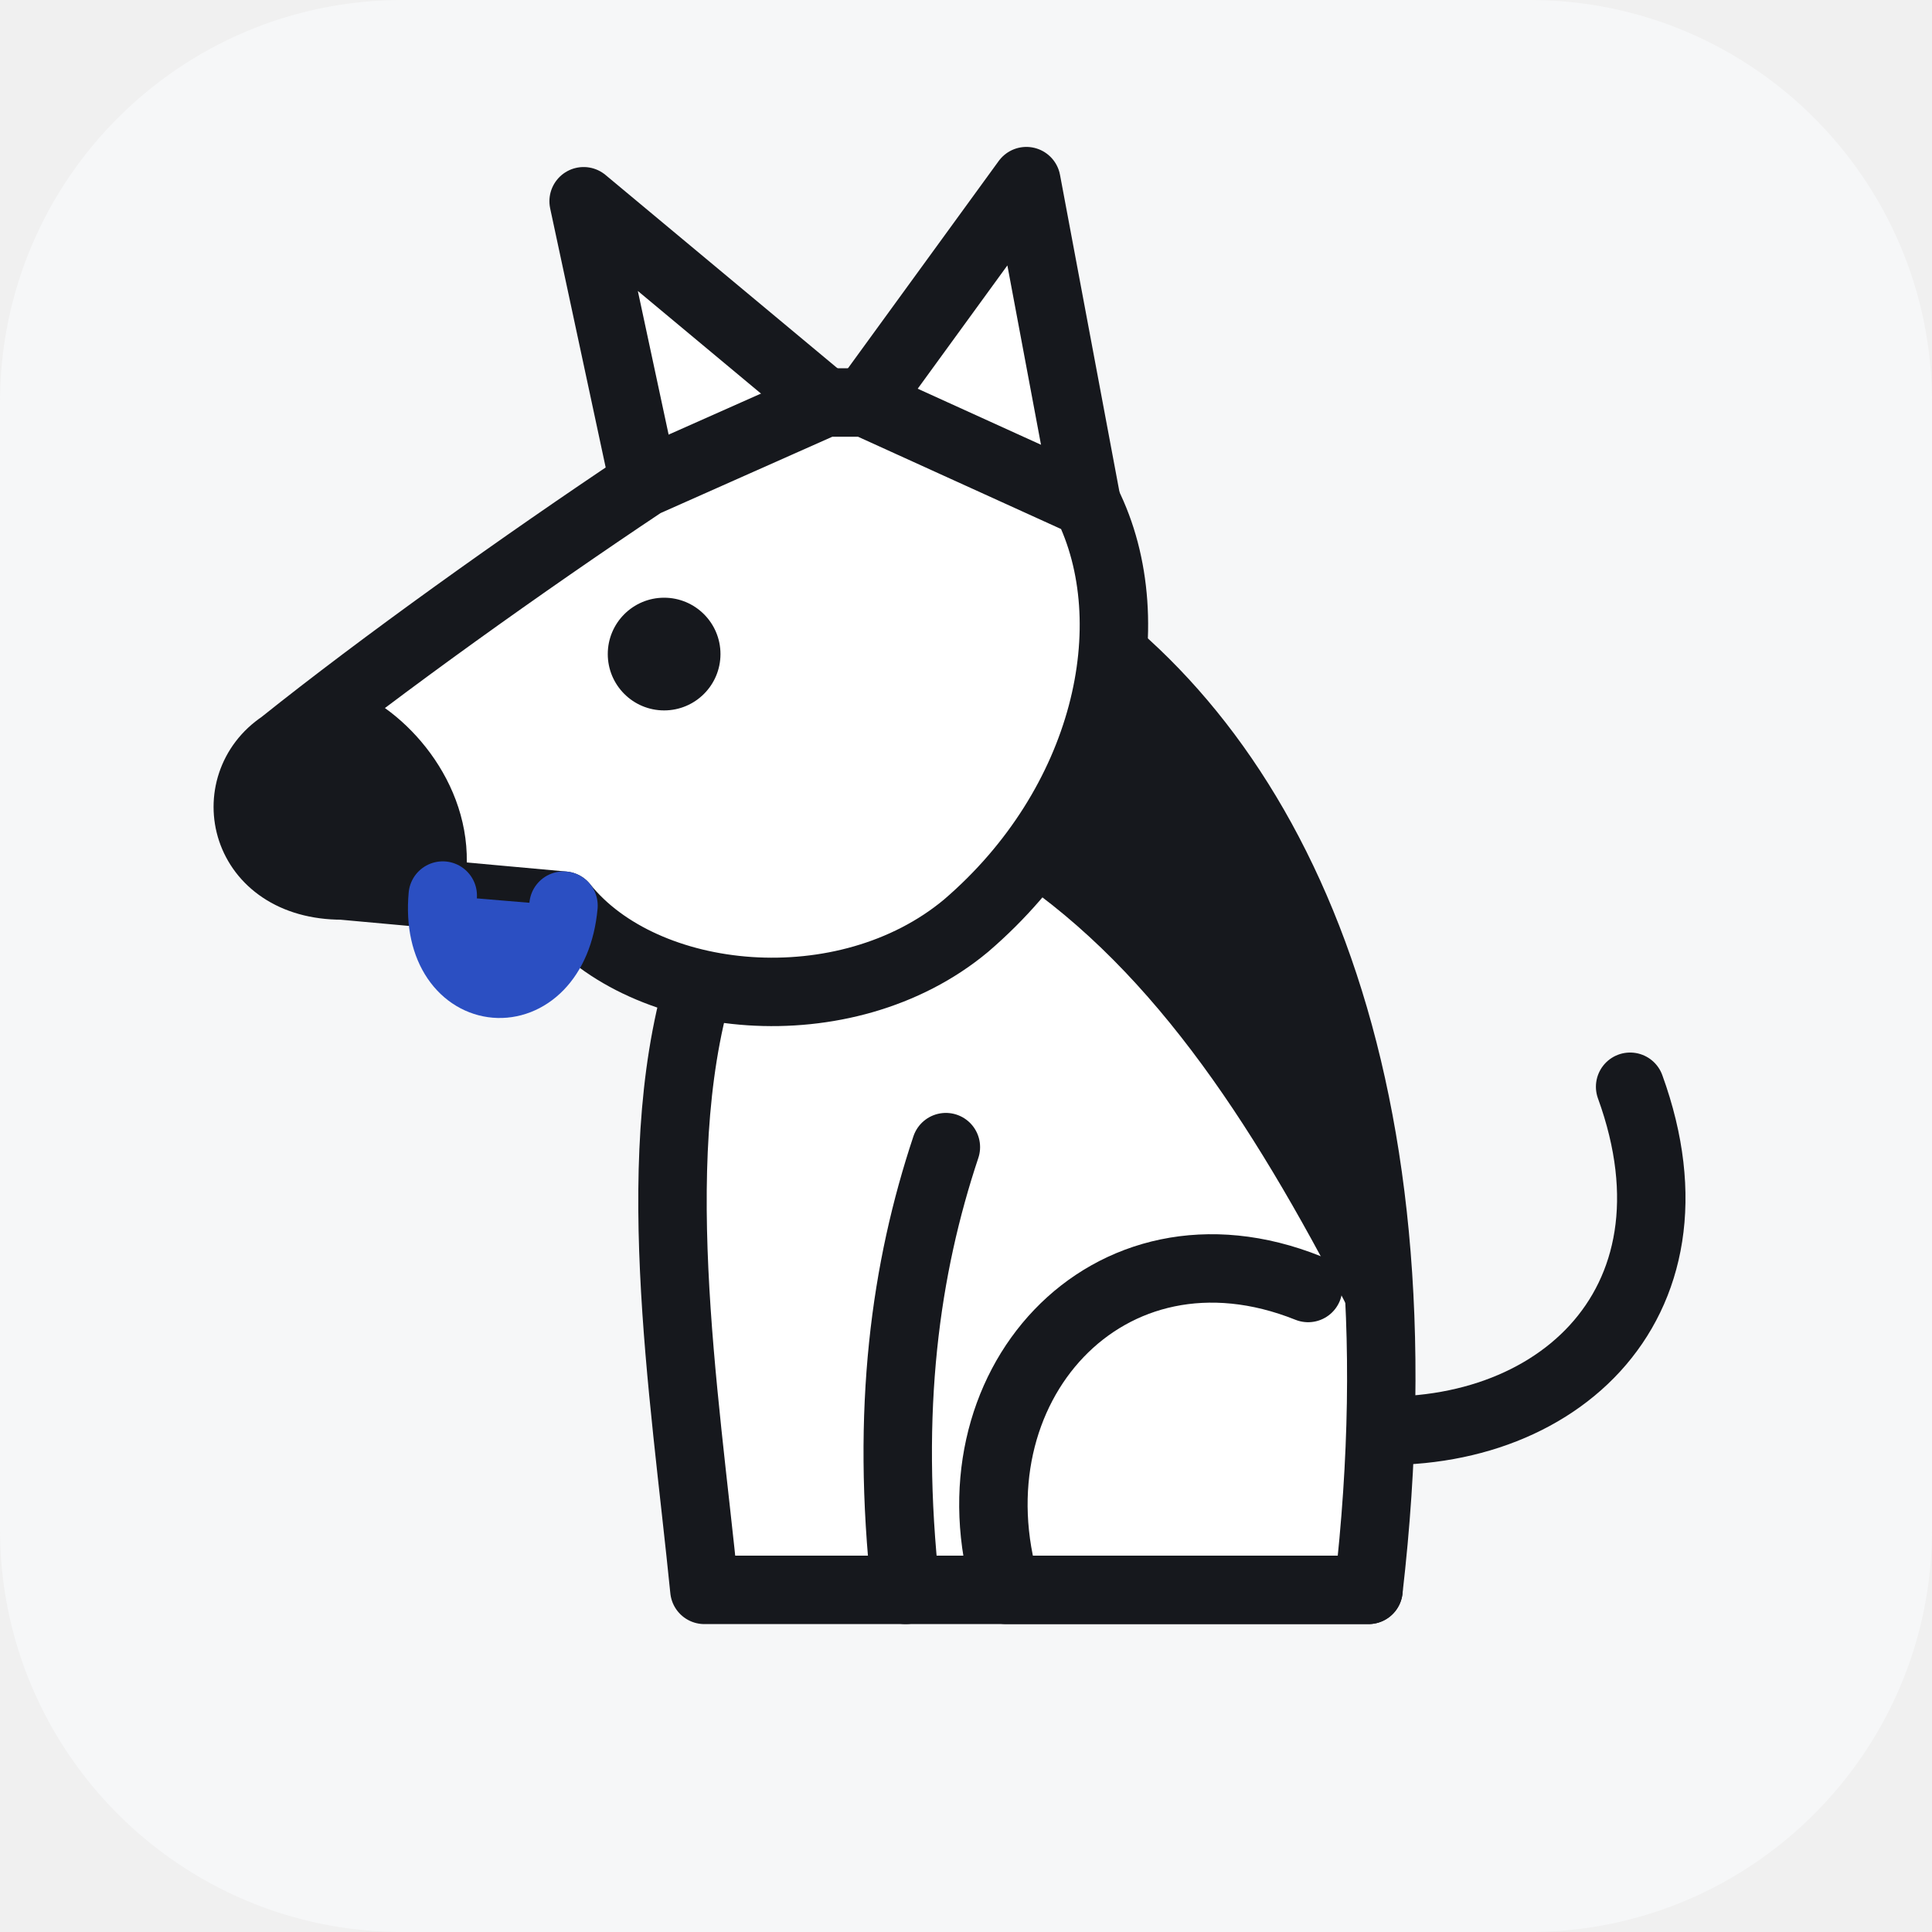
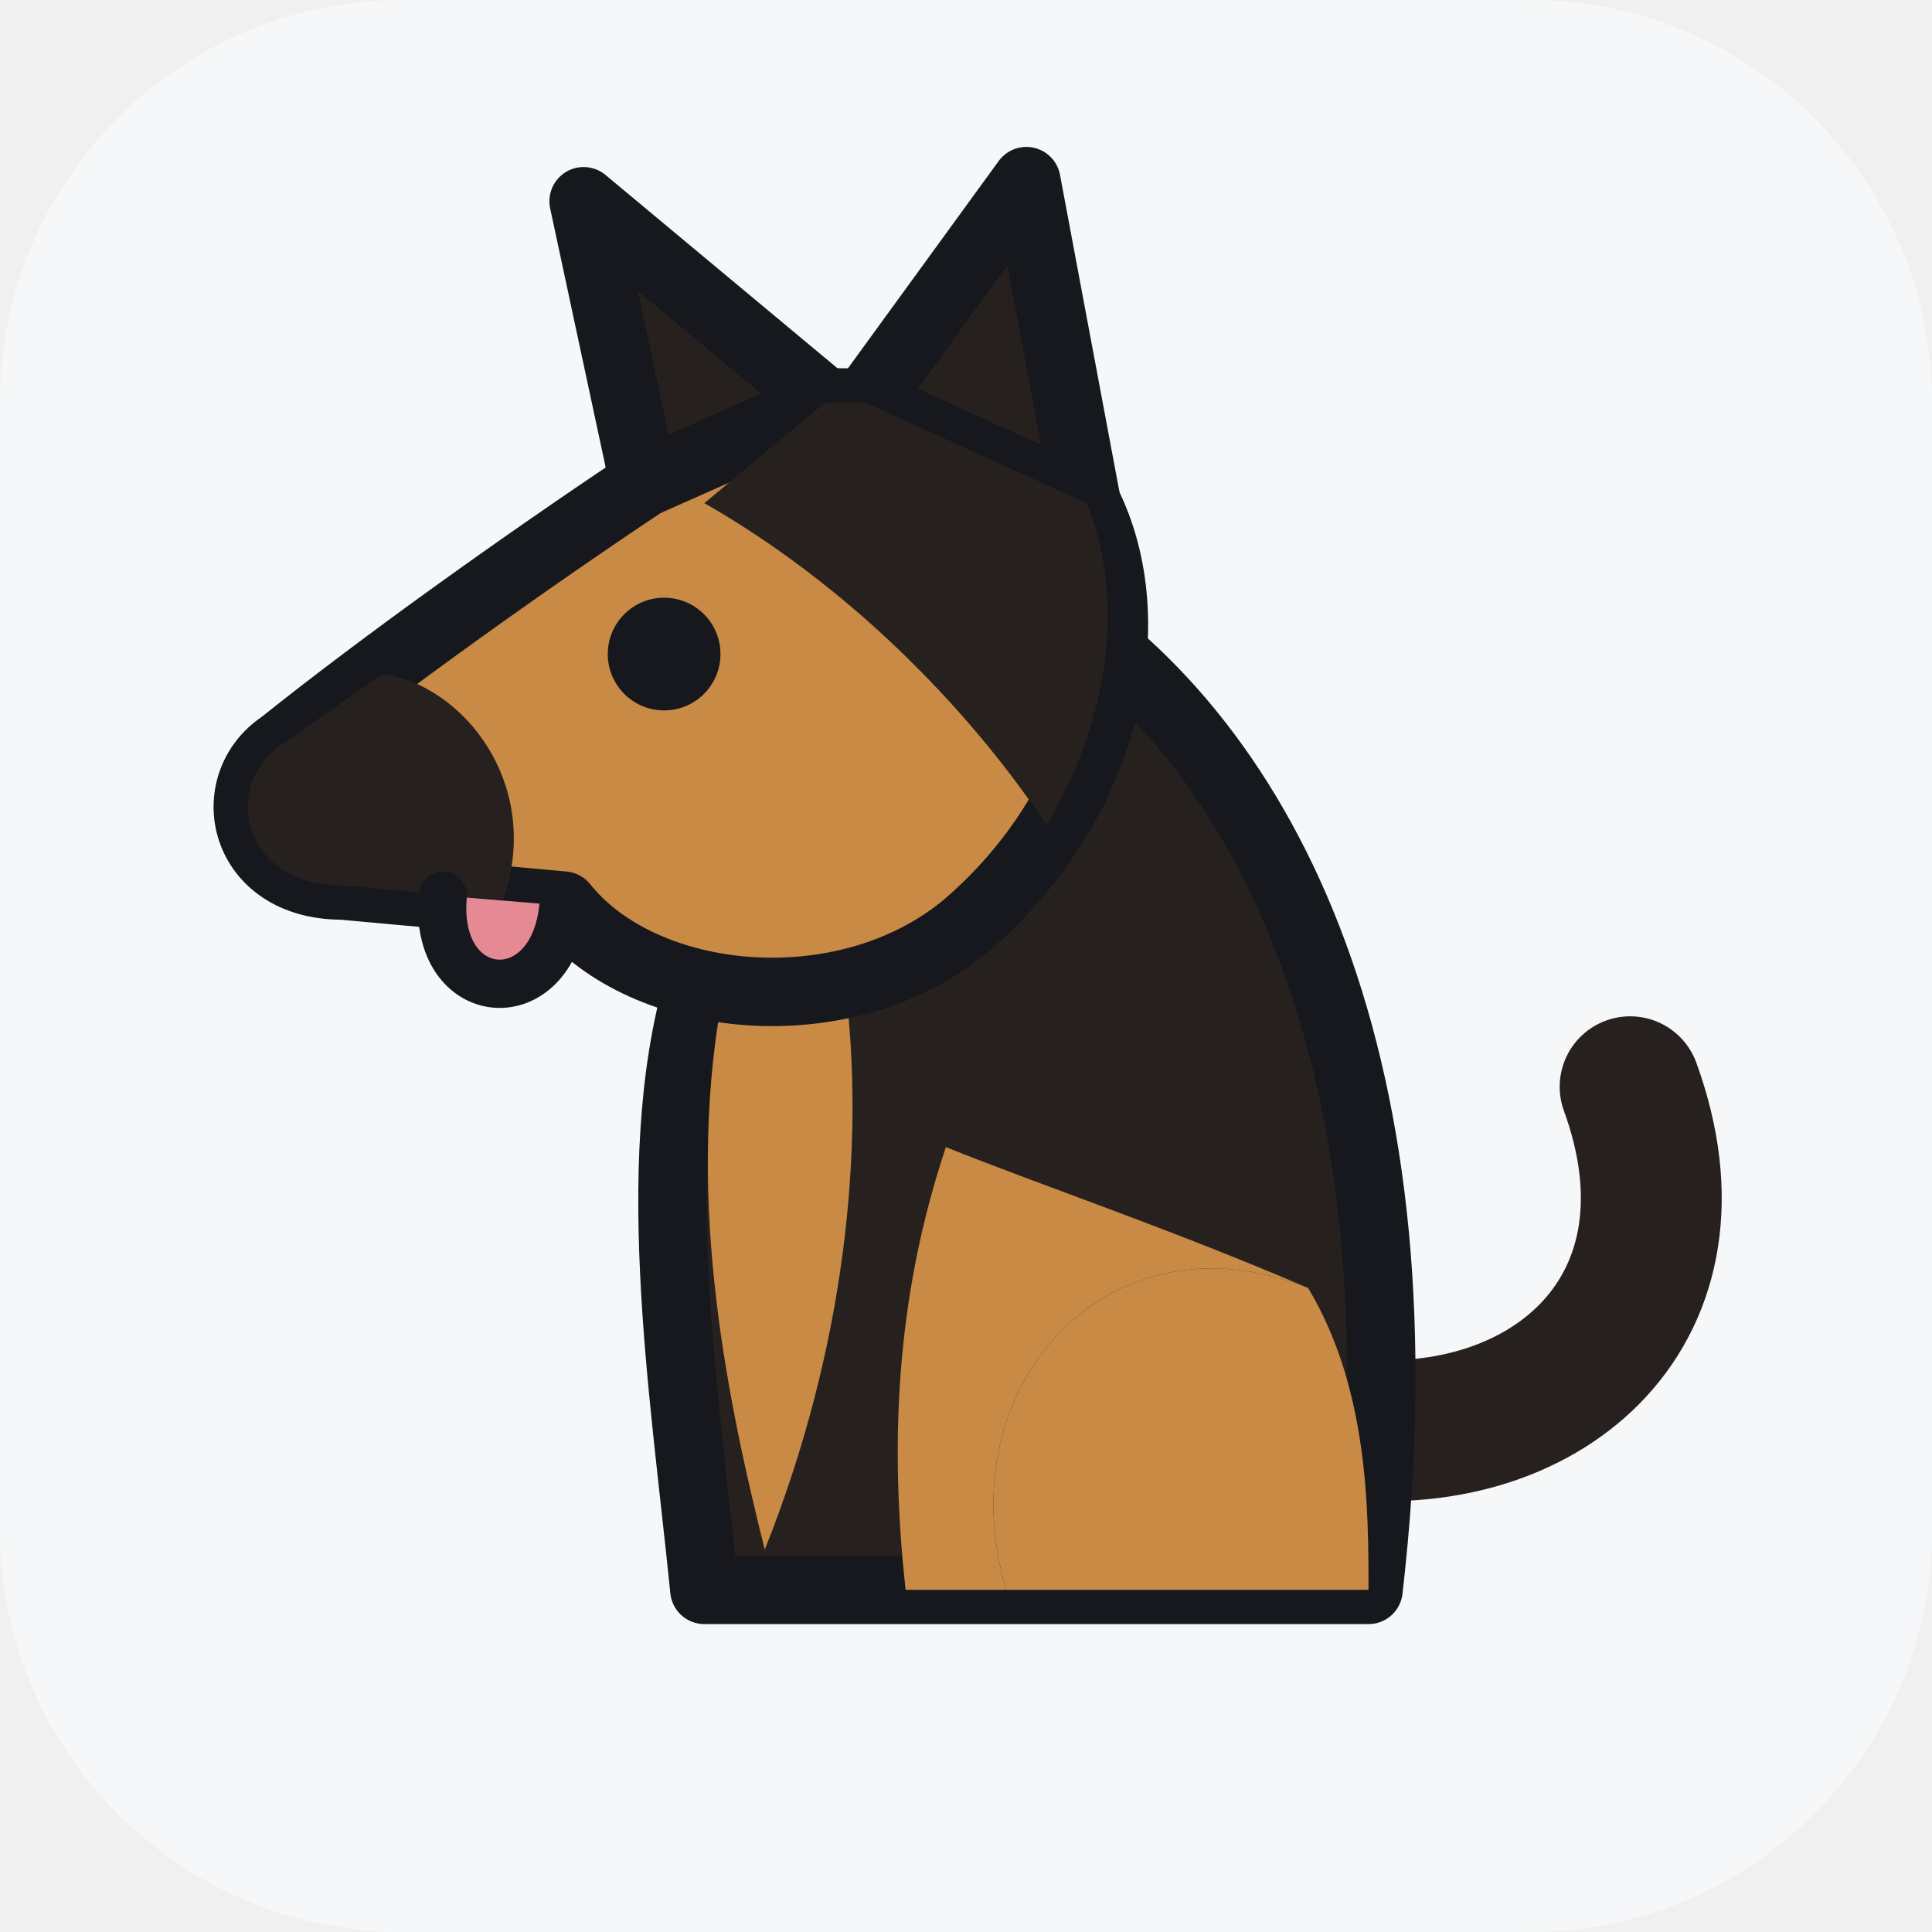
<svg xmlns="http://www.w3.org/2000/svg" viewBox="-8 -9 96 96">
  <rect x="-8" y="-9" width="96" height="96" rx="20" fill="#f6f7f8" />
  <g fill="none" stroke="#16181d" stroke-width="3.4" stroke-linecap="round" stroke-linejoin="round">
-     <path d="M59 62 C 69 63, 77 56, 73 45" />
-     <path d="M27 39 C 24 48, 26 60, 27 70 L 60 70 C 63 44, 55 28, 44 21 Z" fill="#ffffff" />
-     <path d="M45 22 C 55 29, 61 42, 60 58 C 55 48, 50 40, 43 35 Z" fill="#16181d" stroke="none" />
-     <path d="M37 70 C 36 61, 37 54, 39 48" />
-     <path d="M60 70 L 42 70 C 39 60, 47 51, 57 55" />
-     <path d="M24 15 L 21 1 L 33 11" fill="#ffffff" />
-     <path d="M35 11 L 43 0 L 46 16" fill="#ffffff" />
-     <path d="M24 15 C 18 19, 11 24, 6 28 C 3 30, 4 35, 9 35 L 20 36 C 24 41, 34 42, 40 37 C 47 31, 49 22, 46 16 L 35 11 L 33 11 Z" fill="#ffffff" />
-     <path d="M6 28 C 3 30, 4 35, 9 35 L 15 35.500 C 16 31, 13 27, 10 25.500 Z" fill="#16181d" stroke="none" />
+     <path d="M59 62 C 69 63, 77 56, 73 45" stroke="#26211e" stroke-width="7" />
+     <path d="M27 39 C 24 48, 26 60, 27 70 L 60 70 C 63 44, 55 28, 44 21 Z" fill="#26211e" />
+     <path d="M28 40 C 26 50, 28 60, 30 68 C 34 58, 35 48, 34 40 Z" fill="#c98a45" stroke="none" />
+     <path d="M37 70 C 36 61, 37 54, 39 48 C 44 50, 50 52, 57 55 C 47 51, 39 60, 42 70 Z" fill="#c98a45" stroke="none" />
+     <path d="M42 70 C 39 60, 47 51, 57 55 C 60 60, 60 66, 60 70 Z" fill="#c98a45" stroke="none" />
+     <path d="M24 15 L 21 1 L 33 11" fill="#26211e" />
+     <path d="M35 11 L 43 0 L 46 16" fill="#26211e" />
+     <path d="M24 15 C 18 19, 11 24, 6 28 C 3 30, 4 35, 9 35 L 20 36 C 24 41, 34 42, 40 37 C 47 31, 49 22, 46 16 L 35 11 L 33 11 Z" fill="#c98a45" />
+     <path d="M33 11 L 35 11 L 46 16 C 48 21, 47 27, 44 32 C 40 26, 34 20, 27 16 Z" fill="#26211e" stroke="none" />
+     <path d="M6 28 C 3 30, 4 35, 9 35 L 17 35.700 C 19 30, 15 25, 11 24.500 Z" fill="#26211e" stroke="none" />
    <circle cx="25" cy="23.500" r="2.800" fill="#16181d" stroke="none" />
-     <path d="M14 35.500 C 13.500 41, 19.500 41.500, 20 36" stroke="#2b4fc2" fill="#2b4fc2" />
+     <path d="M14 35.500 C 13.500 41, 19.500 41.500, 20 36" fill="#e58a95" stroke-width="2.4" />
  </g>
</svg>
